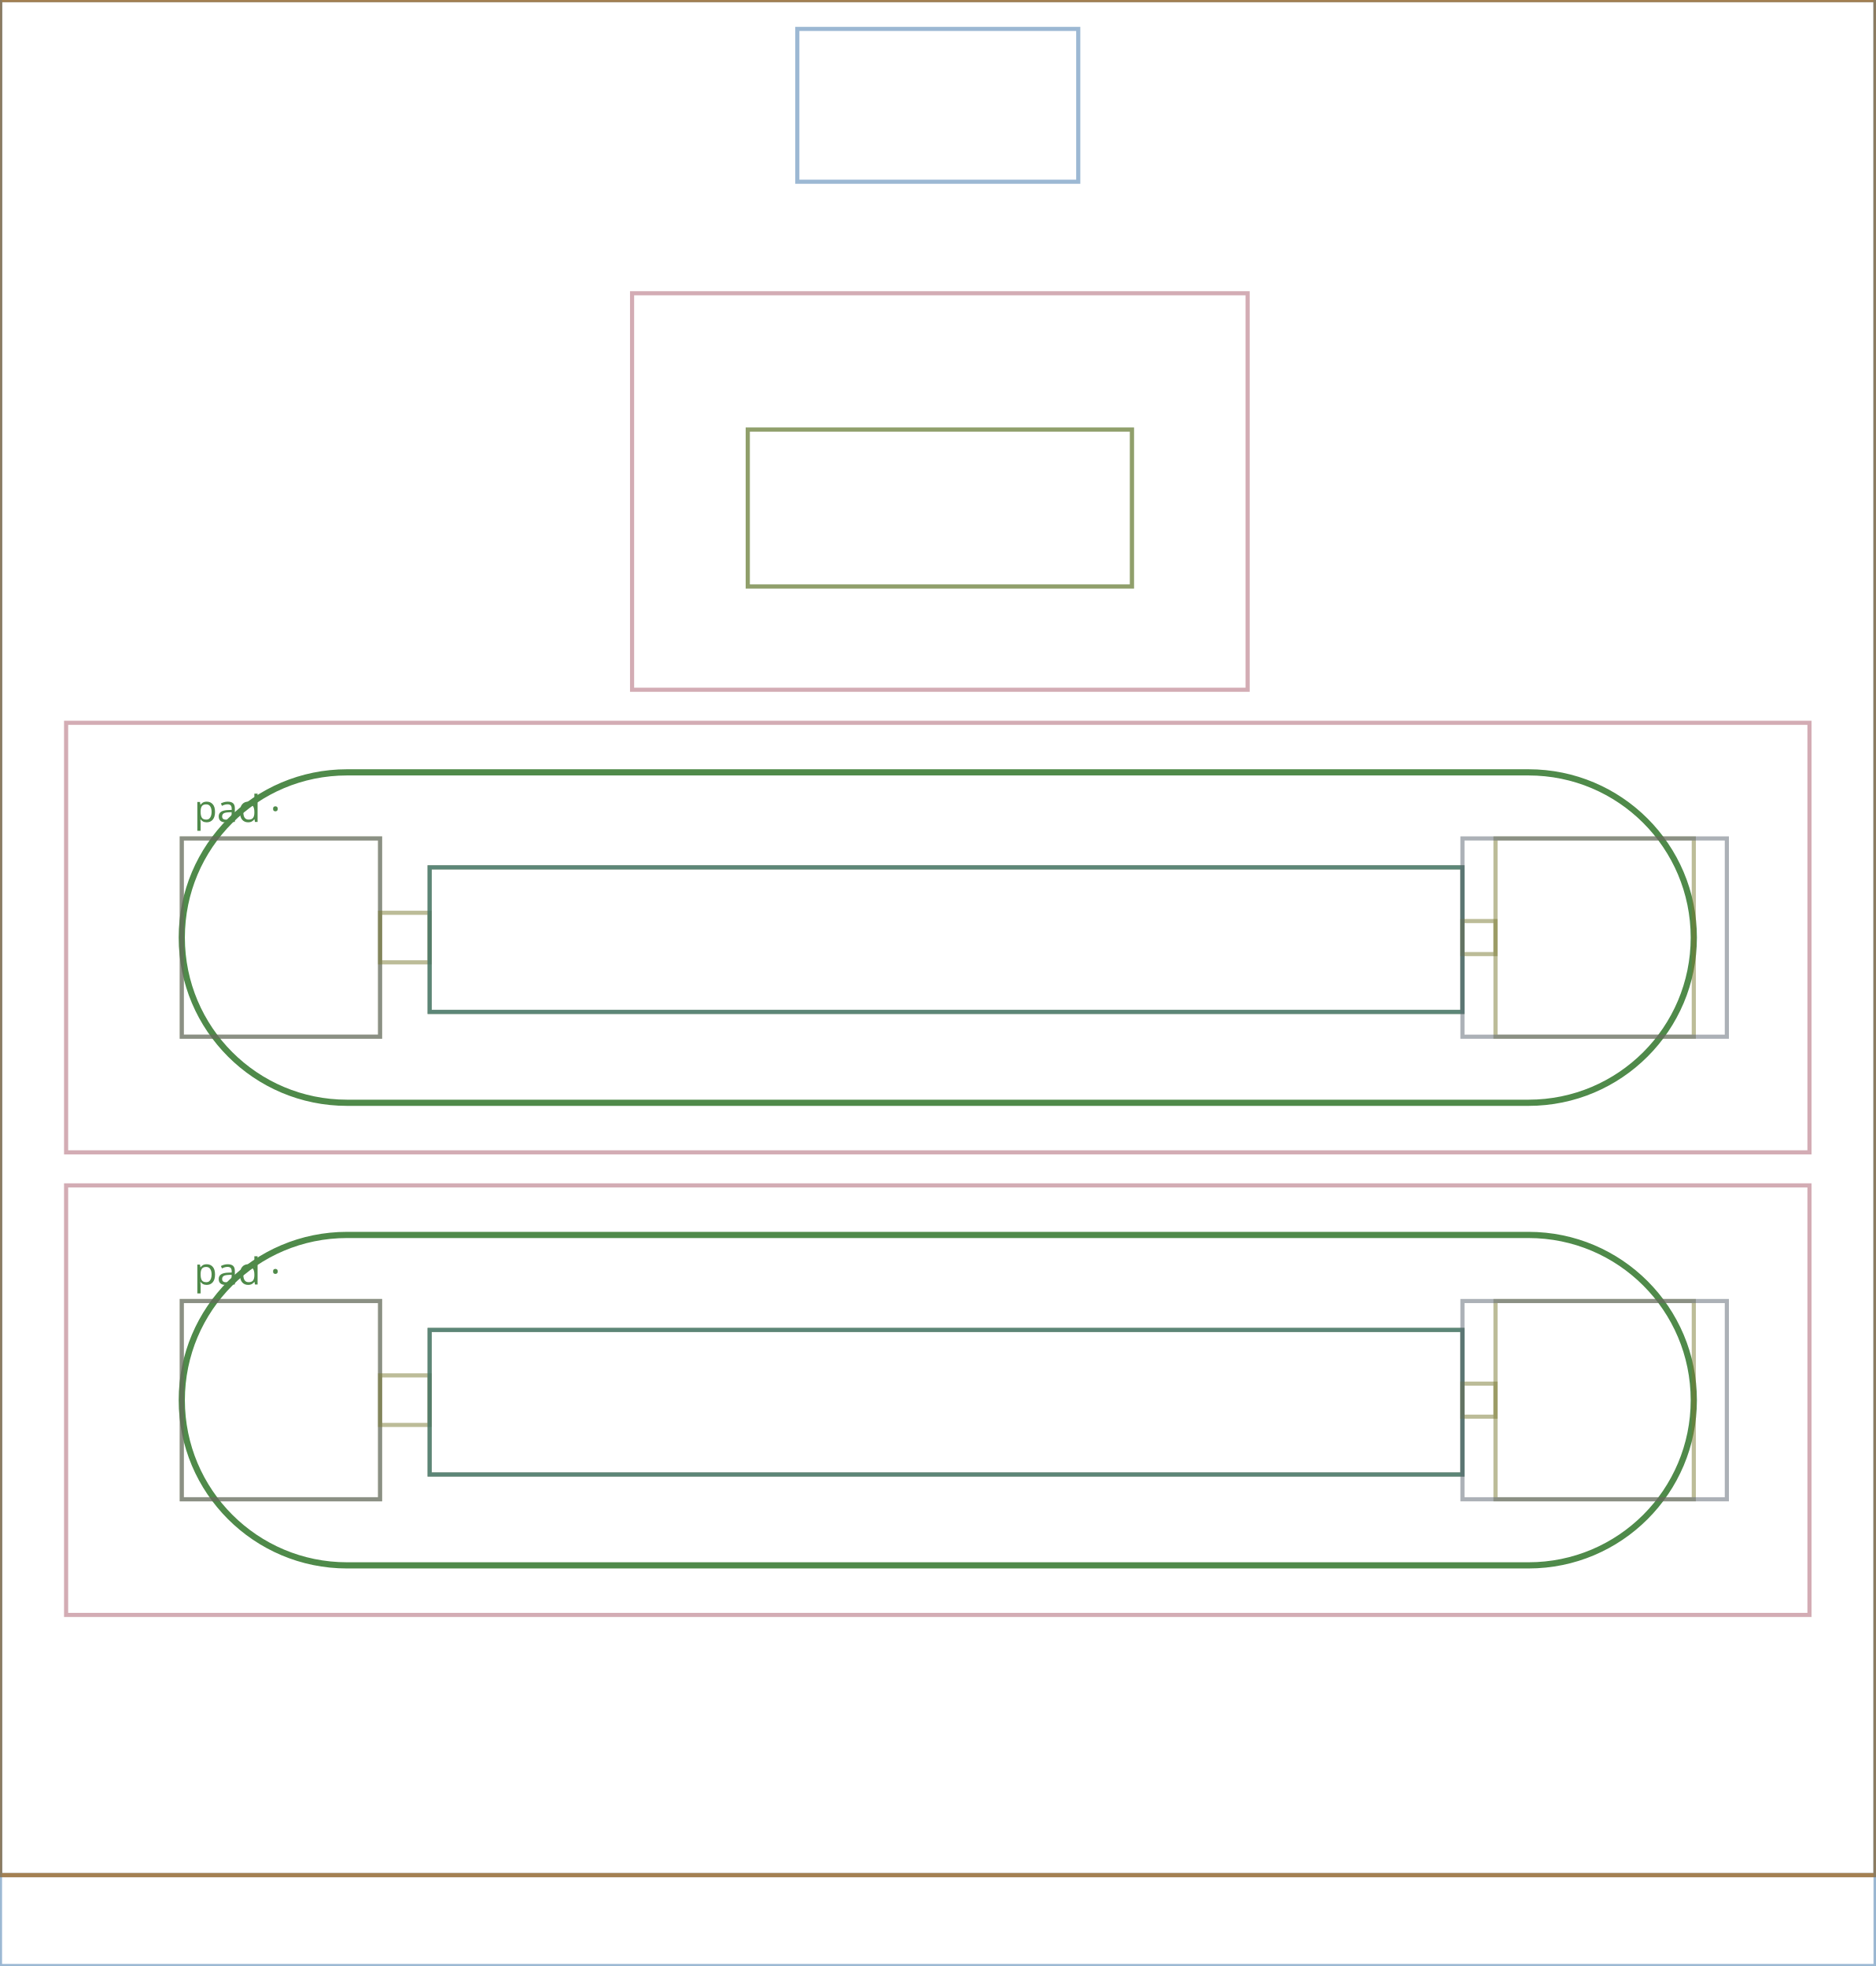
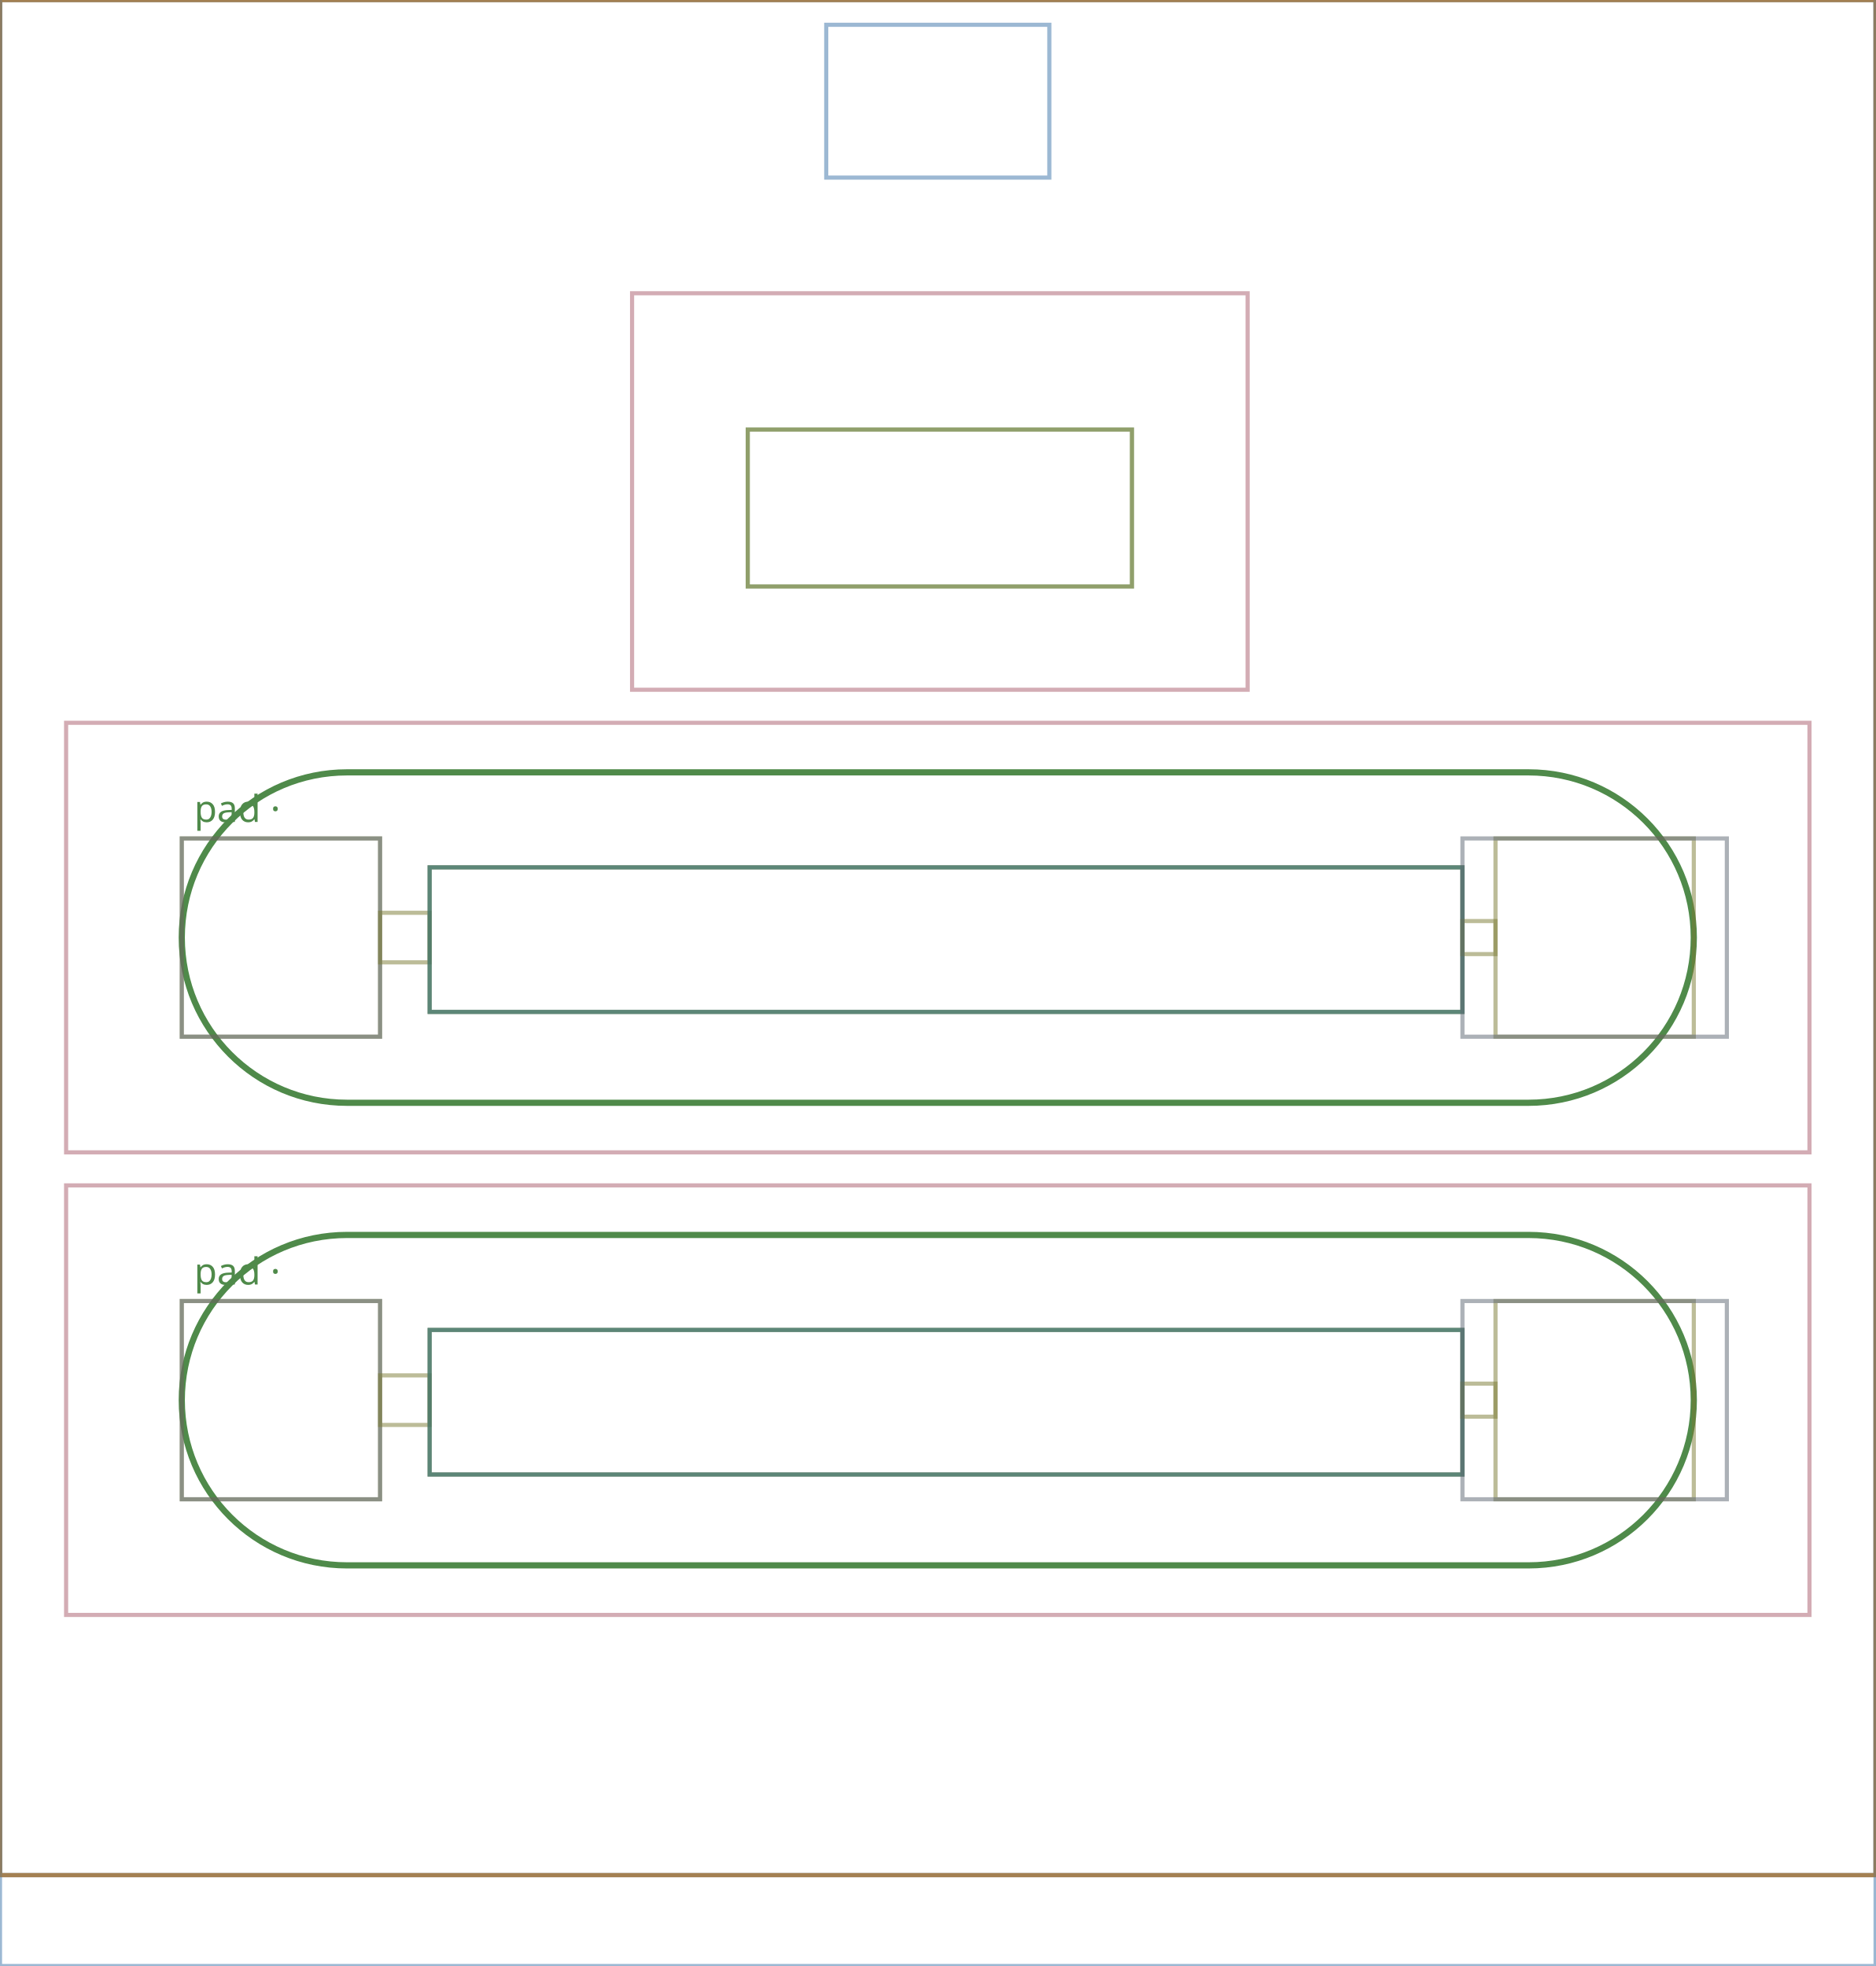
<svg xmlns="http://www.w3.org/2000/svg" viewBox="0 0 454 476" width="454" height="476" role="img" aria-label="Home/Entity list layout wireframe">
  <rect width="454" height="476" fill="#ffffff" />
  <g>
    <rect x="0" y="0" width="454" height="454" fill="none" fill-opacity="0" stroke="#5B6470" stroke-width="1" stroke-opacity="0.5" />
  </g>
  <g>
    <rect x="0" y="0" width="454" height="454" fill="none" fill-opacity="0" stroke="#2E7D6B" stroke-width="1" stroke-opacity="0.5" />
  </g>
  <g>
    <rect x="0" y="0" width="454" height="454" fill="none" fill-opacity="0" stroke="#8E6BA8" stroke-width="1" stroke-opacity="0.5" />
  </g>
  <g>
    <rect x="0" y="0" width="454" height="454" fill="none" fill-opacity="0" stroke="#B0813B" stroke-width="1" stroke-opacity="0.5" />
  </g>
  <g>
    <rect x="0" y="-22" width="454" height="498" fill="none" fill-opacity="0" stroke="#3B72A8" stroke-width="1" stroke-opacity="0.5" />
  </g>
  <g>
    <rect x="153" y="71" width="149" height="96" fill="none" fill-opacity="0" stroke="#A85B6B" stroke-width="1" stroke-opacity="0.5" />
  </g>
  <g>
    <rect x="181" y="104" width="93" height="38" fill="none" fill-opacity="0" stroke="#4F8A4A" stroke-width="1" stroke-opacity="0.5" />
  </g>
  <g>
    <rect x="181" y="104" width="93" height="38" fill="none" fill-opacity="0" stroke="#7A7A33" stroke-width="1" stroke-opacity="0.5" />
  </g>
  <g>
    <rect x="16" y="175" width="422" height="104" fill="none" fill-opacity="0" stroke="#A85B6B" stroke-width="1" stroke-opacity="0.5" />
  </g>
  <g>
    <path d="M84,187 H370 A40,40 0 0 1 410,227 V227 A40,40 0 0 1 370,267 H84 A40,40 0 0 1 44,227 V227 A40,40 0 0 1 84,187 Z" fill="none" fill-opacity="0" stroke="#4F8A4A" stroke-width="1.5" stroke-opacity="1" />
    <text x="47" y="199" font-family="system-ui, sans-serif" font-size="9" fill="#4F8A4A">pad ·</text>
  </g>
  <g>
    <rect x="44" y="203" width="48" height="48" fill="none" fill-opacity="0" stroke="#7A7A33" stroke-width="1" stroke-opacity="0.5" />
  </g>
  <g>
    <rect x="44" y="203" width="48" height="48" fill="none" fill-opacity="0" stroke="#5B6470" stroke-width="1" stroke-opacity="0.5" />
  </g>
  <g>
    <rect x="92" y="221" width="12" height="12" fill="none" fill-opacity="0" stroke="#7A7A33" stroke-width="1" stroke-opacity="0.5" />
  </g>
  <g>
    <rect x="104" y="210" width="250" height="35" fill="none" fill-opacity="0" stroke="#7A7A33" stroke-width="1" stroke-opacity="0.5" />
  </g>
  <g>
    <rect x="104" y="210" width="250" height="35" fill="none" fill-opacity="0" stroke="#5B6470" stroke-width="1" stroke-opacity="0.5" />
  </g>
  <g>
    <rect x="104" y="210" width="250" height="35" fill="none" fill-opacity="0" stroke="#2E7D6B" stroke-width="1" stroke-opacity="0.5" />
  </g>
  <g>
    <rect x="354" y="223" width="8" height="8" fill="none" fill-opacity="0" stroke="#7A7A33" stroke-width="1" stroke-opacity="0.5" />
  </g>
  <g>
    <rect x="362" y="203" width="48" height="48" fill="none" fill-opacity="0" stroke="#7A7A33" stroke-width="1" stroke-opacity="0.5" />
  </g>
  <g>
    <rect x="354" y="203" width="64" height="48" fill="none" fill-opacity="0" stroke="#5B6470" stroke-width="1" stroke-opacity="0.5" />
  </g>
  <g>
    <rect x="16" y="287" width="422" height="104" fill="none" fill-opacity="0" stroke="#A85B6B" stroke-width="1" stroke-opacity="0.5" />
  </g>
  <g>
    <path d="M84,299 H370 A40,40 0 0 1 410,339 V339 A40,40 0 0 1 370,379 H84 A40,40 0 0 1 44,339 V339 A40,40 0 0 1 84,299 Z" fill="none" fill-opacity="0" stroke="#4F8A4A" stroke-width="1.5" stroke-opacity="1" />
    <text x="47" y="311" font-family="system-ui, sans-serif" font-size="9" fill="#4F8A4A">pad ·</text>
  </g>
  <g>
    <rect x="44" y="315" width="48" height="48" fill="none" fill-opacity="0" stroke="#7A7A33" stroke-width="1" stroke-opacity="0.5" />
  </g>
  <g>
    <rect x="44" y="315" width="48" height="48" fill="none" fill-opacity="0" stroke="#5B6470" stroke-width="1" stroke-opacity="0.5" />
  </g>
  <g>
    <rect x="92" y="333" width="12" height="12" fill="none" fill-opacity="0" stroke="#7A7A33" stroke-width="1" stroke-opacity="0.5" />
  </g>
  <g>
    <rect x="104" y="322" width="250" height="35" fill="none" fill-opacity="0" stroke="#7A7A33" stroke-width="1" stroke-opacity="0.5" />
  </g>
  <g>
    <rect x="104" y="322" width="250" height="35" fill="none" fill-opacity="0" stroke="#5B6470" stroke-width="1" stroke-opacity="0.5" />
  </g>
  <g>
    <rect x="104" y="322" width="250" height="35" fill="none" fill-opacity="0" stroke="#2E7D6B" stroke-width="1" stroke-opacity="0.5" />
  </g>
  <g>
    <rect x="354" y="335" width="8" height="8" fill="none" fill-opacity="0" stroke="#7A7A33" stroke-width="1" stroke-opacity="0.5" />
  </g>
  <g>
    <rect x="362" y="315" width="48" height="48" fill="none" fill-opacity="0" stroke="#7A7A33" stroke-width="1" stroke-opacity="0.5" />
  </g>
  <g>
    <rect x="354" y="315" width="64" height="48" fill="none" fill-opacity="0" stroke="#5B6470" stroke-width="1" stroke-opacity="0.5" />
  </g>
  <g>
    <rect x="0" y="0" width="454" height="454" fill="none" fill-opacity="0" stroke="#B0813B" stroke-width="1" stroke-opacity="0.5" />
  </g>
  <g>
-     <rect x="193" y="7" width="68" height="37" fill="none" fill-opacity="0" stroke="#3B72A8" stroke-width="1" stroke-opacity="0.5" />
+     <rect x="200" y="6" width="54" height="37" fill="none" fill-opacity="0" stroke="#3B72A8" stroke-width="1" stroke-opacity="0.5" />
  </g>
</svg>
